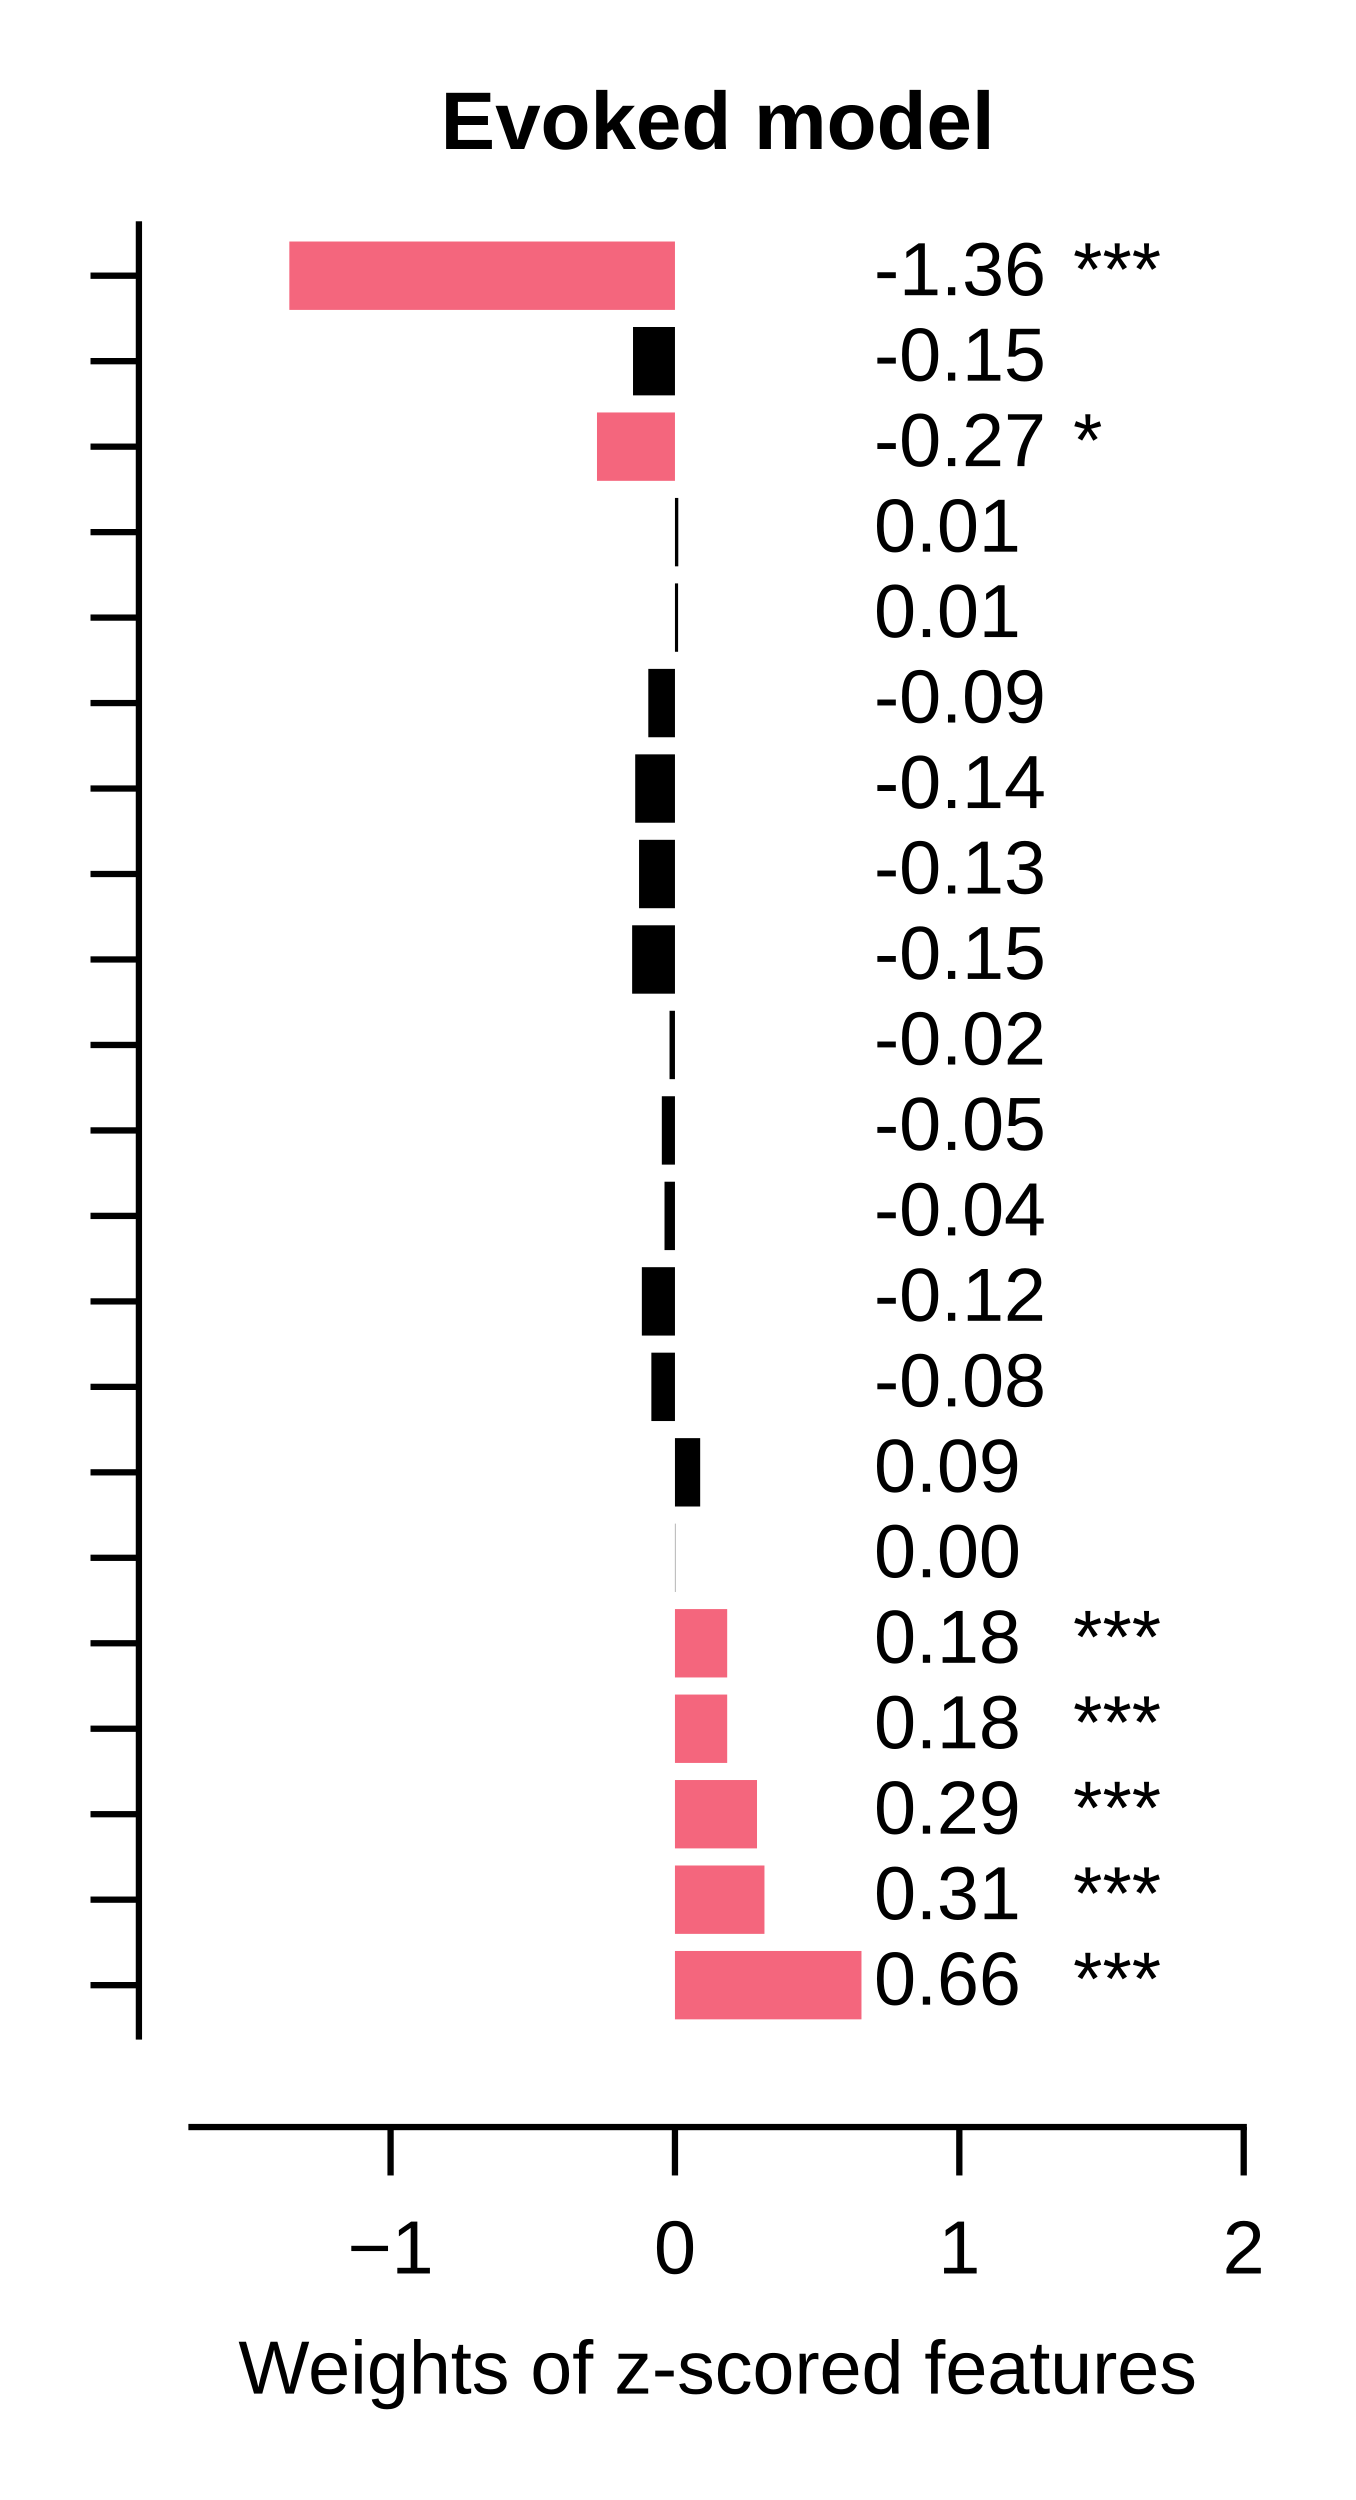
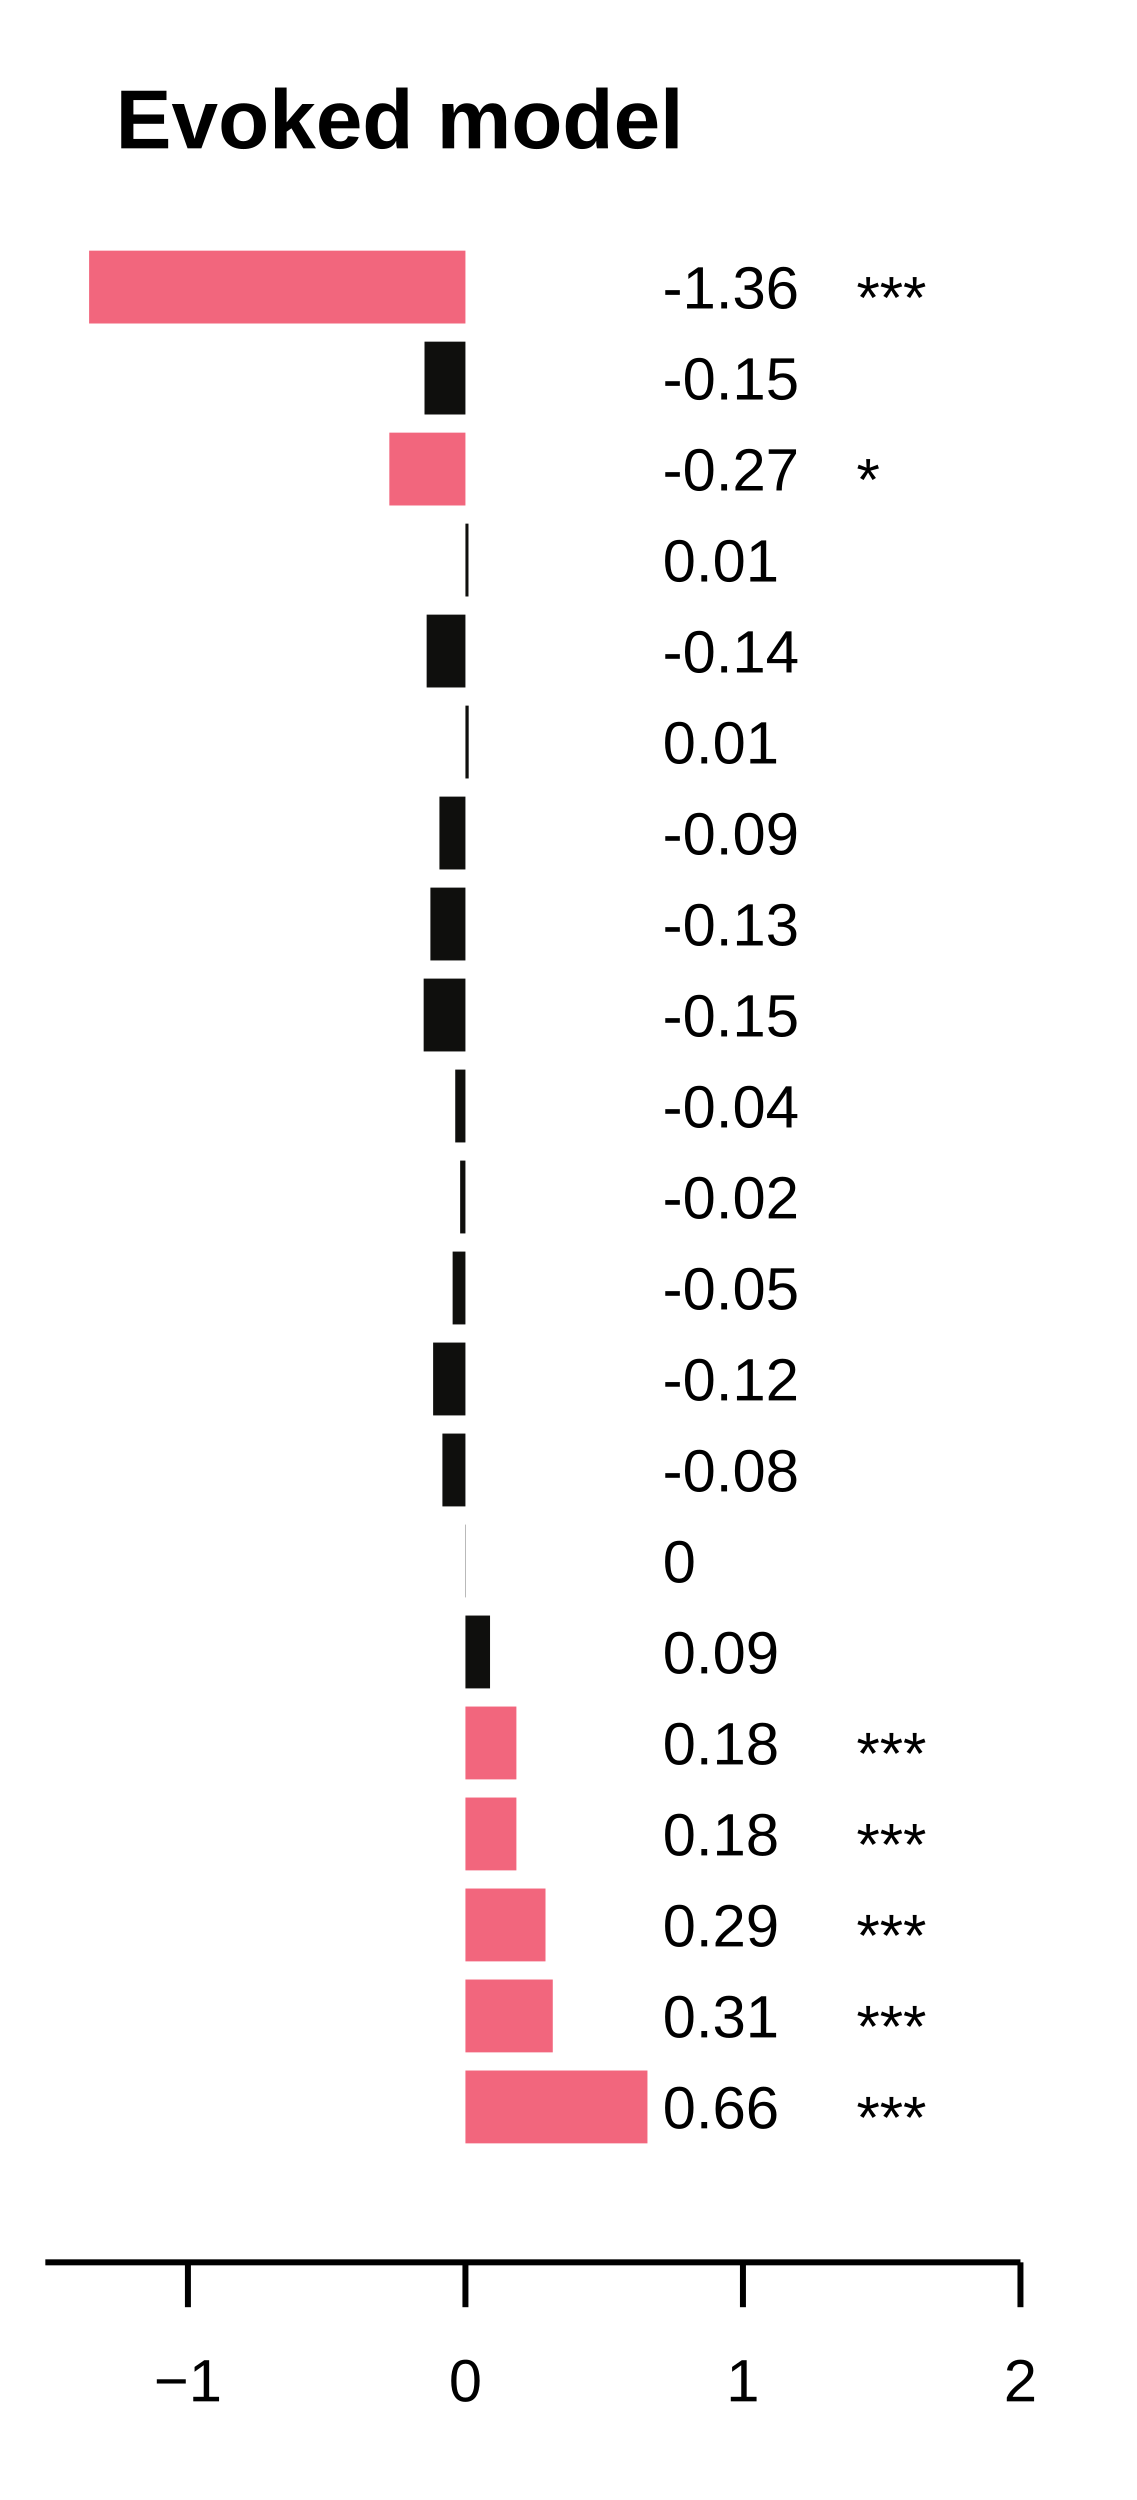
- <svg xmlns="http://www.w3.org/2000/svg" xmlns:xlink="http://www.w3.org/1999/xlink" width="107.803" height="198.872" viewBox="0 0 107.803 198.872" version="1.1">
+ <svg xmlns="http://www.w3.org/2000/svg" width="95" height="209" viewBox="0 0 95 209" version="1.1">
  <defs>
    <style type="text/css">*{stroke-linejoin: round; stroke-linecap: butt}</style>
  </defs>
  <g id="figure_1">
    <g id="patch_1">
-       <path d="M 0 198.872  L 107.803 198.872  L 107.803 0  L 0 0  L 0 198.872  z " style="fill: none" />
+       <path d="M 0 209  L 95 209  L 95 0  L 0 0  L 0 209  z " style="fill: none" />
    </g>
    <g id="axes_1">
      <g id="patch_2">
-         <path d="M 15.235 161.997  L 98.935 161.997  L 98.935 17.853  L 15.235 17.853  L 15.235 161.997  z " style="fill: none" />
+         <path d="M 7.449 20.955  L 38.91 20.955  L 38.91 27.045  L 7.449 27.045  z " clip-path="url(#pa0d817fb25)" style="fill: #f2667d" />
      </g>
      <g id="patch_3">
-         <path d="M 53.692 160.637  L 68.529 160.637  L 68.529 155.197  L 53.692 155.197  z " clip-path="url(#pdc5542372d)" style="fill: #f4667d" />
+         <path d="M 35.489 28.562  L 38.91 28.562  L 38.91 34.652  L 35.489 34.652  z " clip-path="url(#pa0d817fb25)" style="fill: #0f0f0d" />
      </g>
      <g id="patch_4">
-         <path d="M 53.692 153.837  L 60.812 153.837  L 60.812 148.398  L 53.692 148.398  z " clip-path="url(#pdc5542372d)" style="fill: #f4667d" />
+         <path d="M 32.548 36.169  L 38.91 36.169  L 38.91 42.259  L 32.548 42.259  z " clip-path="url(#pa0d817fb25)" style="fill: #f2667d" />
      </g>
      <g id="patch_5">
-         <path d="M 53.692 147.038  L 60.219 147.038  L 60.219 141.599  L 53.692 141.599  z " clip-path="url(#pdc5542372d)" style="fill: #f4667d" />
+         <path d="M 38.91 43.776  L 39.165 43.776  L 39.165 49.866  L 38.91 49.866  z " clip-path="url(#pa0d817fb25)" style="fill: #0f0f0d" />
      </g>
      <g id="patch_6">
-         <path d="M 53.692 140.239  L 57.847 140.239  L 57.847 134.8  L 53.692 134.8  z " clip-path="url(#pdc5542372d)" style="fill: #f4667d" />
+         <path d="M 35.667 51.383  L 38.91 51.383  L 38.91 57.473  L 35.667 57.473  z " clip-path="url(#pa0d817fb25)" style="fill: #0f0f0d" />
      </g>
      <g id="patch_7">
-         <path d="M 53.692 133.44  L 57.847 133.44  L 57.847 128  L 53.692 128  z " clip-path="url(#pdc5542372d)" style="fill: #f4667d" />
+         <path d="M 38.91 58.99  L 39.182 58.99  L 39.182 65.08  L 38.91 65.08  z " clip-path="url(#pa0d817fb25)" style="fill: #0f0f0d" />
      </g>
      <g id="patch_8">
-         <path d="M 53.692 126.641  L 53.715 126.641  L 53.715 121.201  L 53.692 121.201  z " clip-path="url(#pdc5542372d)" />
+         <path d="M 36.736 66.597  L 38.91 66.597  L 38.91 72.687  L 36.736 72.687  z " clip-path="url(#pa0d817fb25)" style="fill: #0f0f0d" />
      </g>
      <g id="patch_9">
-         <path d="M 53.692 119.841  L 55.698 119.841  L 55.698 114.402  L 53.692 114.402  z " clip-path="url(#pdc5542372d)" />
+         <path d="M 35.981 74.204  L 38.91 74.204  L 38.91 80.294  L 35.981 80.294  z " clip-path="url(#pa0d817fb25)" style="fill: #0f0f0d" />
      </g>
      <g id="patch_10">
-         <path d="M 53.692 113.042  L 51.815 113.042  L 51.815 107.603  L 53.692 107.603  z " clip-path="url(#pdc5542372d)" />
+         <path d="M 35.417 81.811  L 38.91 81.811  L 38.91 87.901  L 35.417 87.901  z " clip-path="url(#pa0d817fb25)" style="fill: #0f0f0d" />
      </g>
      <g id="patch_11">
-         <path d="M 53.692 106.243  L 51.058 106.243  L 51.058 100.803  L 53.692 100.803  z " clip-path="url(#pdc5542372d)" />
+         <path d="M 38.058 89.418  L 38.91 89.418  L 38.91 95.508  L 38.058 95.508  z " clip-path="url(#pa0d817fb25)" style="fill: #0f0f0d" />
      </g>
      <g id="patch_12">
-         <path d="M 53.692 99.444  L 52.861 99.444  L 52.861 94.004  L 53.692 94.004  z " clip-path="url(#pdc5542372d)" />
+         <path d="M 38.468 97.025  L 38.91 97.025  L 38.91 103.115  L 38.468 103.115  z " clip-path="url(#pa0d817fb25)" style="fill: #0f0f0d" />
      </g>
      <g id="patch_13">
-         <path d="M 53.692 92.644  L 52.647 92.644  L 52.647 87.205  L 53.692 87.205  z " clip-path="url(#pdc5542372d)" />
+         <path d="M 37.839 104.632  L 38.91 104.632  L 38.91 110.722  L 37.839 110.722  z " clip-path="url(#pa0d817fb25)" style="fill: #0f0f0d" />
      </g>
      <g id="patch_14">
-         <path d="M 53.692 85.845  L 53.261 85.845  L 53.261 80.406  L 53.692 80.406  z " clip-path="url(#pdc5542372d)" />
+         <path d="M 36.209 112.239  L 38.91 112.239  L 38.91 118.329  L 36.209 118.329  z " clip-path="url(#pa0d817fb25)" style="fill: #0f0f0d" />
      </g>
      <g id="patch_15">
-         <path d="M 53.692 79.046  L 50.286 79.046  L 50.286 73.606  L 53.692 73.606  z " clip-path="url(#pdc5542372d)" />
+         <path d="M 36.985 119.846  L 38.91 119.846  L 38.91 125.936  L 36.985 125.936  z " clip-path="url(#pa0d817fb25)" style="fill: #0f0f0d" />
      </g>
      <g id="patch_16">
-         <path d="M 53.692 72.247  L 50.836 72.247  L 50.836 66.807  L 53.692 66.807  z " clip-path="url(#pdc5542372d)" />
+         <path d="M 38.91 127.453  L 38.934 127.453  L 38.934 133.543  L 38.91 133.543  z " clip-path="url(#pa0d817fb25)" style="fill: #0f0f0d" />
      </g>
      <g id="patch_17">
-         <path d="M 53.692 65.447  L 50.53 65.447  L 50.53 60.008  L 53.692 60.008  z " clip-path="url(#pdc5542372d)" />
+         <path d="M 38.91 135.06  L 40.967 135.06  L 40.967 141.15  L 38.91 141.15  z " clip-path="url(#pa0d817fb25)" style="fill: #0f0f0d" />
      </g>
      <g id="patch_18">
-         <path d="M 53.692 58.648  L 51.572 58.648  L 51.572 53.209  L 53.692 53.209  z " clip-path="url(#pdc5542372d)" />
+         <path d="M 38.91 142.667  L 43.171 142.667  L 43.171 148.757  L 38.91 148.757  z " clip-path="url(#pa0d817fb25)" style="fill: #f2667d" />
      </g>
      <g id="patch_19">
-         <path d="M 53.692 51.849  L 53.941 51.849  L 53.941 46.409  L 53.692 46.409  z " clip-path="url(#pdc5542372d)" />
+         <path d="M 38.91 150.274  L 43.171 150.274  L 43.171 156.364  L 38.91 156.364  z " clip-path="url(#pa0d817fb25)" style="fill: #f2667d" />
      </g>
      <g id="patch_20">
-         <path d="M 53.692 45.05  L 53.957 45.05  L 53.957 39.61  L 53.692 39.61  z " clip-path="url(#pdc5542372d)" />
+         <path d="M 38.91 157.881  L 45.604 157.881  L 45.604 163.971  L 38.91 163.971  z " clip-path="url(#pa0d817fb25)" style="fill: #f2667d" />
      </g>
      <g id="patch_21">
-         <path d="M 53.692 38.25  L 47.489 38.25  L 47.489 32.811  L 53.692 32.811  z " clip-path="url(#pdc5542372d)" style="fill: #f4667d" />
+         <path d="M 38.91 165.488  L 46.212 165.488  L 46.212 171.578  L 38.91 171.578  z " clip-path="url(#pa0d817fb25)" style="fill: #f2667d" />
      </g>
      <g id="patch_22">
-         <path d="M 53.692 31.451  L 50.356 31.451  L 50.356 26.012  L 53.692 26.012  z " clip-path="url(#pdc5542372d)" />
+         <path d="M 38.91 173.095  L 54.127 173.095  L 54.127 179.185  L 38.91 179.185  z " clip-path="url(#pa0d817fb25)" style="fill: #f2667d" />
      </g>
-       <g id="patch_23">
-         <path d="M 53.692 24.652  L 23.016 24.652  L 23.016 19.212  L 53.692 19.212  z " clip-path="url(#pdc5542372d)" style="fill: #f4667d" />
+       <g id="line2d_1">
+         <path d="M 3.79 189.13  L 85.31 189.13  " clip-path="url(#pa0d817fb25)" style="fill: none; stroke: #000000; stroke-width: 0.5" />
      </g>
-       <g id="matplotlib.axis_1">
-         <g id="xtick_1">
-           <g id="line2d_1">
-             <defs>
-               <path id="m8d3a9cbe30" d="M 0 0  L 0 3.85  " style="stroke: #000000; stroke-width: 0.5" />
-             </defs>
-             <g>
-               <use xlink:href="#m8d3a9cbe30" x="31.07" y="169.204" style="stroke: #000000; stroke-width: 0.5" />
-             </g>
-           </g>
-           <g id="text_1">
-             <text font-family="Arial" font-size="6" text-anchor="middle" x="31.07" y="180.848" transform="rotate(-0 31.07014 180.8485)">−1</text>
-           </g>
-         </g>
-         <g id="xtick_2">
-           <g id="line2d_2">
-             <g>
-               <use xlink:href="#m8d3a9cbe30" x="53.692" y="169.204" style="stroke: #000000; stroke-width: 0.5" />
-             </g>
-           </g>
-           <g id="text_2">
-             <text font-family="Arial" font-size="6" text-anchor="middle" x="53.692" y="180.848" transform="rotate(-0 53.69176 180.8485)">0</text>
-           </g>
-         </g>
-         <g id="xtick_3">
-           <g id="line2d_3">
-             <g>
-               <use xlink:href="#m8d3a9cbe30" x="76.313" y="169.204" style="stroke: #000000; stroke-width: 0.5" />
-             </g>
-           </g>
-           <g id="text_3">
-             <text font-family="Arial" font-size="6" text-anchor="middle" x="76.313" y="180.848" transform="rotate(-0 76.31338 180.8485)">1</text>
-           </g>
-         </g>
-         <g id="xtick_4">
-           <g id="line2d_4">
-             <g>
-               <use xlink:href="#m8d3a9cbe30" x="98.935" y="169.204" style="stroke: #000000; stroke-width: 0.5" />
-             </g>
-           </g>
-           <g id="text_4">
-             <text font-family="Arial" font-size="6" text-anchor="middle" x="98.935" y="180.848" transform="rotate(-0 98.935 180.8485)">2</text>
-           </g>
-         </g>
-         <g id="text_5">
-           <text font-family="Arial" font-size="6" text-anchor="middle" x="57.085" y="190.409" transform="rotate(-0 57.085 190.4088)">Weights of z-scored features</text>
-         </g>
+       <g id="line2d_2">
+         <path d="M 15.71 189.13  L 15.71 192.88  " clip-path="url(#pa0d817fb25)" style="fill: none; stroke: #000000; stroke-width: 0.5" />
      </g>
-       <g id="matplotlib.axis_2">
-         <g id="ytick_1">
-           <g id="line2d_5">
-             <defs>
-               <path id="m37ad0b4062" d="M 0 0  L -3.85 0  " style="stroke: #000000; stroke-width: 0.5" />
-             </defs>
-             <g>
-               <use xlink:href="#m37ad0b4062" x="11.05" y="157.917" style="stroke: #000000; stroke-width: 0.5" />
-             </g>
-           </g>
-         </g>
-         <g id="ytick_2">
-           <g id="line2d_6">
-             <g>
-               <use xlink:href="#m37ad0b4062" x="11.05" y="151.118" style="stroke: #000000; stroke-width: 0.5" />
-             </g>
-           </g>
-         </g>
-         <g id="ytick_3">
-           <g id="line2d_7">
-             <g>
-               <use xlink:href="#m37ad0b4062" x="11.05" y="144.319" style="stroke: #000000; stroke-width: 0.5" />
-             </g>
-           </g>
-         </g>
-         <g id="ytick_4">
-           <g id="line2d_8">
-             <g>
-               <use xlink:href="#m37ad0b4062" x="11.05" y="137.519" style="stroke: #000000; stroke-width: 0.5" />
-             </g>
-           </g>
-         </g>
-         <g id="ytick_5">
-           <g id="line2d_9">
-             <g>
-               <use xlink:href="#m37ad0b4062" x="11.05" y="130.72" style="stroke: #000000; stroke-width: 0.5" />
-             </g>
-           </g>
-         </g>
-         <g id="ytick_6">
-           <g id="line2d_10">
-             <g>
-               <use xlink:href="#m37ad0b4062" x="11.05" y="123.921" style="stroke: #000000; stroke-width: 0.5" />
-             </g>
-           </g>
-         </g>
-         <g id="ytick_7">
-           <g id="line2d_11">
-             <g>
-               <use xlink:href="#m37ad0b4062" x="11.05" y="117.122" style="stroke: #000000; stroke-width: 0.5" />
-             </g>
-           </g>
-         </g>
-         <g id="ytick_8">
-           <g id="line2d_12">
-             <g>
-               <use xlink:href="#m37ad0b4062" x="11.05" y="110.322" style="stroke: #000000; stroke-width: 0.5" />
-             </g>
-           </g>
-         </g>
-         <g id="ytick_9">
-           <g id="line2d_13">
-             <g>
-               <use xlink:href="#m37ad0b4062" x="11.05" y="103.523" style="stroke: #000000; stroke-width: 0.5" />
-             </g>
-           </g>
-         </g>
-         <g id="ytick_10">
-           <g id="line2d_14">
-             <g>
-               <use xlink:href="#m37ad0b4062" x="11.05" y="96.724" style="stroke: #000000; stroke-width: 0.5" />
-             </g>
-           </g>
-         </g>
-         <g id="ytick_11">
-           <g id="line2d_15">
-             <g>
-               <use xlink:href="#m37ad0b4062" x="11.05" y="89.925" style="stroke: #000000; stroke-width: 0.5" />
-             </g>
-           </g>
-         </g>
-         <g id="ytick_12">
-           <g id="line2d_16">
-             <g>
-               <use xlink:href="#m37ad0b4062" x="11.05" y="83.125" style="stroke: #000000; stroke-width: 0.5" />
-             </g>
-           </g>
-         </g>
-         <g id="ytick_13">
-           <g id="line2d_17">
-             <g>
-               <use xlink:href="#m37ad0b4062" x="11.05" y="76.326" style="stroke: #000000; stroke-width: 0.5" />
-             </g>
-           </g>
-         </g>
-         <g id="ytick_14">
-           <g id="line2d_18">
-             <g>
-               <use xlink:href="#m37ad0b4062" x="11.05" y="69.527" style="stroke: #000000; stroke-width: 0.5" />
-             </g>
-           </g>
-         </g>
-         <g id="ytick_15">
-           <g id="line2d_19">
-             <g>
-               <use xlink:href="#m37ad0b4062" x="11.05" y="62.728" style="stroke: #000000; stroke-width: 0.5" />
-             </g>
-           </g>
-         </g>
-         <g id="ytick_16">
-           <g id="line2d_20">
-             <g>
-               <use xlink:href="#m37ad0b4062" x="11.05" y="55.928" style="stroke: #000000; stroke-width: 0.5" />
-             </g>
-           </g>
-         </g>
-         <g id="ytick_17">
-           <g id="line2d_21">
-             <g>
-               <use xlink:href="#m37ad0b4062" x="11.05" y="49.129" style="stroke: #000000; stroke-width: 0.5" />
-             </g>
-           </g>
-         </g>
-         <g id="ytick_18">
-           <g id="line2d_22">
-             <g>
-               <use xlink:href="#m37ad0b4062" x="11.05" y="42.33" style="stroke: #000000; stroke-width: 0.5" />
-             </g>
-           </g>
-         </g>
-         <g id="ytick_19">
-           <g id="line2d_23">
-             <g>
-               <use xlink:href="#m37ad0b4062" x="11.05" y="35.531" style="stroke: #000000; stroke-width: 0.5" />
-             </g>
-           </g>
-         </g>
-         <g id="ytick_20">
-           <g id="line2d_24">
-             <g>
-               <use xlink:href="#m37ad0b4062" x="11.05" y="28.731" style="stroke: #000000; stroke-width: 0.5" />
-             </g>
-           </g>
-         </g>
-         <g id="ytick_21">
-           <g id="line2d_25">
-             <g>
-               <use xlink:href="#m37ad0b4062" x="11.05" y="21.932" style="stroke: #000000; stroke-width: 0.5" />
-             </g>
-           </g>
-         </g>
+       <g id="line2d_3">
+         <path d="M 38.91 189.13  L 38.91 192.88  " clip-path="url(#pa0d817fb25)" style="fill: none; stroke: #000000; stroke-width: 0.5" />
      </g>
-       <g id="patch_24">
-         <path d="M 11.05 161.997  L 11.05 17.853  " style="fill: none; stroke: #000000; stroke-width: 0.5; stroke-linejoin: miter; stroke-linecap: square" />
+       <g id="line2d_4">
+         <path d="M 62.11 189.13  L 62.11 192.88  " clip-path="url(#pa0d817fb25)" style="fill: none; stroke: #000000; stroke-width: 0.5" />
      </g>
-       <g id="patch_25">
-         <path d="M 15.235 169.204  L 98.935 169.204  " style="fill: none; stroke: #000000; stroke-width: 0.5; stroke-linejoin: miter; stroke-linecap: square" />
+       <g id="line2d_5">
+         <path d="M 85.31 189.13  L 85.31 192.88  " clip-path="url(#pa0d817fb25)" style="fill: none; stroke: #000000; stroke-width: 0.5" />
+       </g>
+       <g id="text_1">
+         <text font-family="Arial" font-size="5" text-anchor="start" x="55.4" y="25.79" transform="rotate(-0 55.4 25.79)">-1.36</text>
+       </g>
+       <g id="text_2">
+         <text font-family="Arial" font-size="5" text-anchor="start" x="71.6" y="26.6" transform="rotate(-0 71.6 26.6)">***</text>
+       </g>
+       <g id="text_3">
+         <text font-family="Arial" font-size="5" text-anchor="start" x="55.4" y="33.397" transform="rotate(-0 55.4 33.397)">-0.15</text>
+       </g>
+       <g id="text_4">
+         <text font-family="Arial" font-size="5" text-anchor="start" x="55.4" y="41.004" transform="rotate(-0 55.4 41.004)">-0.27</text>
+       </g>
+       <g id="text_5">
+         <text font-family="Arial" font-size="5" text-anchor="start" x="71.6" y="41.814" transform="rotate(-0 71.6 41.814)">*</text>
      </g>
      <g id="text_6">
-         <text font-family="Arial" font-size="6" text-anchor="start" x="69.527" y="159.468" transform="rotate(-0 69.52689 159.4681)">0.66</text>
+         <text font-family="Arial" font-size="5" text-anchor="start" x="55.4" y="48.611" transform="rotate(-0 55.4 48.611)">0.01</text>
      </g>
      <g id="text_7">
-         <text font-family="Arial" font-size="6" text-anchor="start" x="85.362" y="159.468" transform="rotate(-0 85.36203 159.4681)">***</text>
+         <text font-family="Arial" font-size="5" text-anchor="start" x="55.4" y="56.218" transform="rotate(-0 55.4 56.218)">-0.14</text>
      </g>
      <g id="text_8">
-         <text font-family="Arial" font-size="6" text-anchor="start" x="69.527" y="152.669" transform="rotate(-0 69.52689 152.6689)">0.31</text>
+         <text font-family="Arial" font-size="5" text-anchor="start" x="55.4" y="63.825" transform="rotate(-0 55.4 63.825)">0.01</text>
      </g>
      <g id="text_9">
-         <text font-family="Arial" font-size="6" text-anchor="start" x="85.362" y="152.669" transform="rotate(-0 85.36203 152.6689)">***</text>
+         <text font-family="Arial" font-size="5" text-anchor="start" x="55.4" y="71.432" transform="rotate(-0 55.4 71.432)">-0.09</text>
      </g>
      <g id="text_10">
-         <text font-family="Arial" font-size="6" text-anchor="start" x="69.527" y="145.87" transform="rotate(-0 69.52689 145.8696)">0.29</text>
+         <text font-family="Arial" font-size="5" text-anchor="start" x="55.4" y="79.039" transform="rotate(-0 55.4 79.039)">-0.13</text>
      </g>
      <g id="text_11">
-         <text font-family="Arial" font-size="6" text-anchor="start" x="85.362" y="145.87" transform="rotate(-0 85.36203 145.8696)">***</text>
+         <text font-family="Arial" font-size="5" text-anchor="start" x="55.4" y="86.646" transform="rotate(-0 55.4 86.646)">-0.15</text>
      </g>
      <g id="text_12">
-         <text font-family="Arial" font-size="6" text-anchor="start" x="69.527" y="139.07" transform="rotate(-0 69.52689 139.0704)">0.18</text>
+         <text font-family="Arial" font-size="5" text-anchor="start" x="55.4" y="94.253" transform="rotate(-0 55.4 94.253)">-0.04</text>
      </g>
      <g id="text_13">
-         <text font-family="Arial" font-size="6" text-anchor="start" x="85.362" y="139.07" transform="rotate(-0 85.36203 139.0704)">***</text>
+         <text font-family="Arial" font-size="5" text-anchor="start" x="55.4" y="101.86" transform="rotate(-0 55.4 101.86)">-0.02</text>
      </g>
      <g id="text_14">
-         <text font-family="Arial" font-size="6" text-anchor="start" x="69.527" y="132.271" transform="rotate(-0 69.52689 132.2711)">0.18</text>
+         <text font-family="Arial" font-size="5" text-anchor="start" x="55.4" y="109.467" transform="rotate(-0 55.4 109.467)">-0.05</text>
      </g>
      <g id="text_15">
-         <text font-family="Arial" font-size="6" text-anchor="start" x="85.362" y="132.271" transform="rotate(-0 85.36203 132.2711)">***</text>
+         <text font-family="Arial" font-size="5" text-anchor="start" x="55.4" y="117.074" transform="rotate(-0 55.4 117.074)">-0.12</text>
      </g>
      <g id="text_16">
-         <text font-family="Arial" font-size="6" text-anchor="start" x="69.527" y="125.472" transform="rotate(-0 69.52689 125.4719)">0.00</text>
+         <text font-family="Arial" font-size="5" text-anchor="start" x="55.4" y="124.681" transform="rotate(-0 55.4 124.681)">-0.08</text>
      </g>
      <g id="text_17">
-         <text font-family="Arial" font-size="6" text-anchor="start" x="69.527" y="118.673" transform="rotate(-0 69.52689 118.6727)">0.09</text>
+         <text font-family="Arial" font-size="5" text-anchor="start" x="55.4" y="132.288" transform="rotate(-0 55.4 132.288)">0</text>
      </g>
      <g id="text_18">
-         <text font-family="Arial" font-size="6" text-anchor="start" x="69.527" y="111.873" transform="rotate(-0 69.52689 111.8734)">-0.08</text>
+         <text font-family="Arial" font-size="5" text-anchor="start" x="55.4" y="139.895" transform="rotate(-0 55.4 139.895)">0.09</text>
      </g>
      <g id="text_19">
-         <text font-family="Arial" font-size="6" text-anchor="start" x="69.527" y="105.074" transform="rotate(-0 69.52689 105.0742)">-0.12</text>
+         <text font-family="Arial" font-size="5" text-anchor="start" x="55.4" y="147.502" transform="rotate(-0 55.4 147.502)">0.18</text>
      </g>
      <g id="text_20">
-         <text font-family="Arial" font-size="6" text-anchor="start" x="69.527" y="98.275" transform="rotate(-0 69.52689 98.27492)">-0.04</text>
+         <text font-family="Arial" font-size="5" text-anchor="start" x="71.6" y="148.312" transform="rotate(-0 71.6 148.312)">***</text>
      </g>
      <g id="text_21">
-         <text font-family="Arial" font-size="6" text-anchor="start" x="69.527" y="91.476" transform="rotate(-0 69.52689 91.47567)">-0.05</text>
+         <text font-family="Arial" font-size="5" text-anchor="start" x="55.4" y="155.109" transform="rotate(-0 55.4 155.109)">0.18</text>
      </g>
      <g id="text_22">
-         <text font-family="Arial" font-size="6" text-anchor="start" x="69.527" y="84.676" transform="rotate(-0 69.52689 84.67643)">-0.02</text>
+         <text font-family="Arial" font-size="5" text-anchor="start" x="71.6" y="155.919" transform="rotate(-0 71.6 155.919)">***</text>
      </g>
      <g id="text_23">
-         <text font-family="Arial" font-size="6" text-anchor="start" x="69.527" y="77.877" transform="rotate(-0 69.52689 77.87718)">-0.15</text>
+         <text font-family="Arial" font-size="5" text-anchor="start" x="55.4" y="162.716" transform="rotate(-0 55.4 162.716)">0.29</text>
      </g>
      <g id="text_24">
-         <text font-family="Arial" font-size="6" text-anchor="start" x="69.527" y="71.078" transform="rotate(-0 69.52689 71.07794)">-0.13</text>
+         <text font-family="Arial" font-size="5" text-anchor="start" x="71.6" y="163.526" transform="rotate(-0 71.6 163.526)">***</text>
      </g>
      <g id="text_25">
-         <text font-family="Arial" font-size="6" text-anchor="start" x="69.527" y="64.279" transform="rotate(-0 69.52689 64.27869)">-0.14</text>
+         <text font-family="Arial" font-size="5" text-anchor="start" x="55.4" y="170.323" transform="rotate(-0 55.4 170.323)">0.31</text>
      </g>
      <g id="text_26">
-         <text font-family="Arial" font-size="6" text-anchor="start" x="69.527" y="57.479" transform="rotate(-0 69.52689 57.47944)">-0.09</text>
+         <text font-family="Arial" font-size="5" text-anchor="start" x="71.6" y="171.133" transform="rotate(-0 71.6 171.133)">***</text>
      </g>
      <g id="text_27">
-         <text font-family="Arial" font-size="6" text-anchor="start" x="69.527" y="50.68" transform="rotate(-0 69.52689 50.6802)">0.01</text>
+         <text font-family="Arial" font-size="5" text-anchor="start" x="55.4" y="177.93" transform="rotate(-0 55.4 177.93)">0.66</text>
      </g>
      <g id="text_28">
-         <text font-family="Arial" font-size="6" text-anchor="start" x="69.527" y="43.881" transform="rotate(-0 69.52689 43.88096)">0.01</text>
+         <text font-family="Arial" font-size="5" text-anchor="start" x="71.6" y="178.74" transform="rotate(-0 71.6 178.74)">***</text>
      </g>
      <g id="text_29">
-         <text font-family="Arial" font-size="6" text-anchor="start" x="69.527" y="37.082" transform="rotate(-0 69.52689 37.08171)">-0.27</text>
+         <text font-family="Arial" font-size="5" text-anchor="middle" x="15.71" y="200.75" transform="rotate(-0 15.71 200.75)">−1</text>
      </g>
      <g id="text_30">
-         <text font-family="Arial" font-size="6" text-anchor="start" x="85.362" y="37.082" transform="rotate(-0 85.36203 37.08171)">*</text>
+         <text font-family="Arial" font-size="5" text-anchor="middle" x="38.91" y="200.75" transform="rotate(-0 38.91 200.75)">0</text>
      </g>
      <g id="text_31">
-         <text font-family="Arial" font-size="6" text-anchor="start" x="69.527" y="30.282" transform="rotate(-0 69.52689 30.28246)">-0.15</text>
+         <text font-family="Arial" font-size="5" text-anchor="middle" x="62.11" y="200.75" transform="rotate(-0 62.11 200.75)">1</text>
      </g>
      <g id="text_32">
-         <text font-family="Arial" font-size="6" text-anchor="start" x="69.527" y="23.483" transform="rotate(-0 69.52689 23.48322)">-1.36</text>
+         <text font-family="Arial" font-size="5" text-anchor="middle" x="85.31" y="200.75" transform="rotate(-0 85.31 200.75)">2</text>
      </g>
      <g id="text_33">
-         <text font-family="Arial" font-size="6" text-anchor="start" x="85.362" y="23.483" transform="rotate(-0 85.36203 23.48322)">***</text>
-       </g>
-       <g id="text_34">
-         <text font-family="Arial" font-size="6.5" font-weight="bold" text-anchor="middle" x="57.085" y="11.853" transform="rotate(-0 57.085 11.85258)">Evoked model</text>
+         <text font-family="Arial" font-size="7" font-weight="bold" text-anchor="middle" x="33.4" y="12.4" transform="rotate(-0 33.4 12.4)">Evoked model</text>
      </g>
    </g>
  </g>
  <defs>
-     <clipPath id="pdc5542372d">
-       <rect x="15.235" y="17.853" width="83.7" height="144.144" />
+     <clipPath id="pa0d817fb25">
+       <rect x="0" y="0" width="95" height="209" />
    </clipPath>
  </defs>
</svg>
